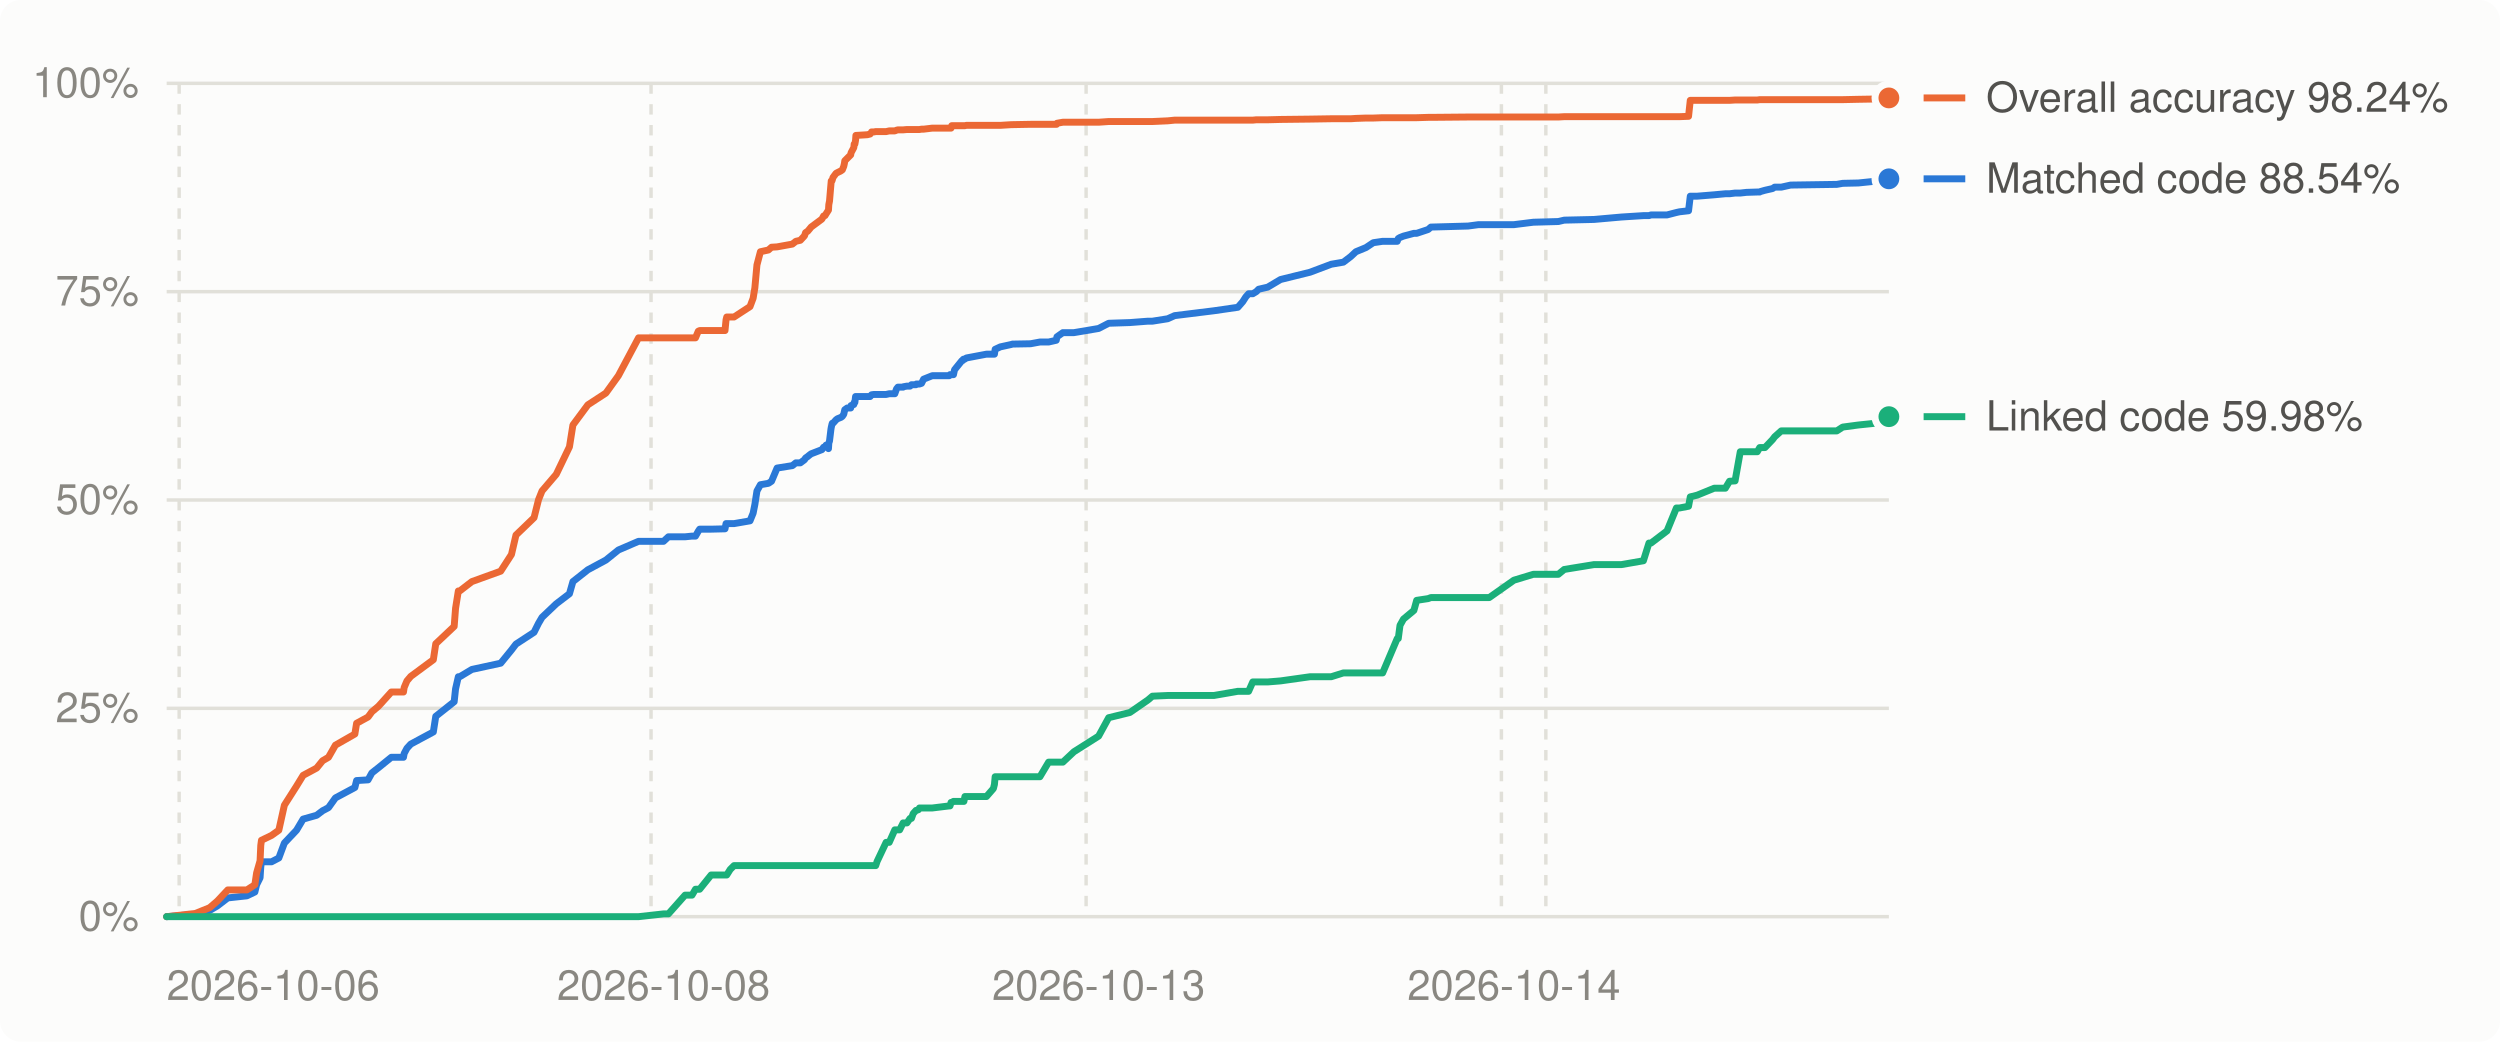
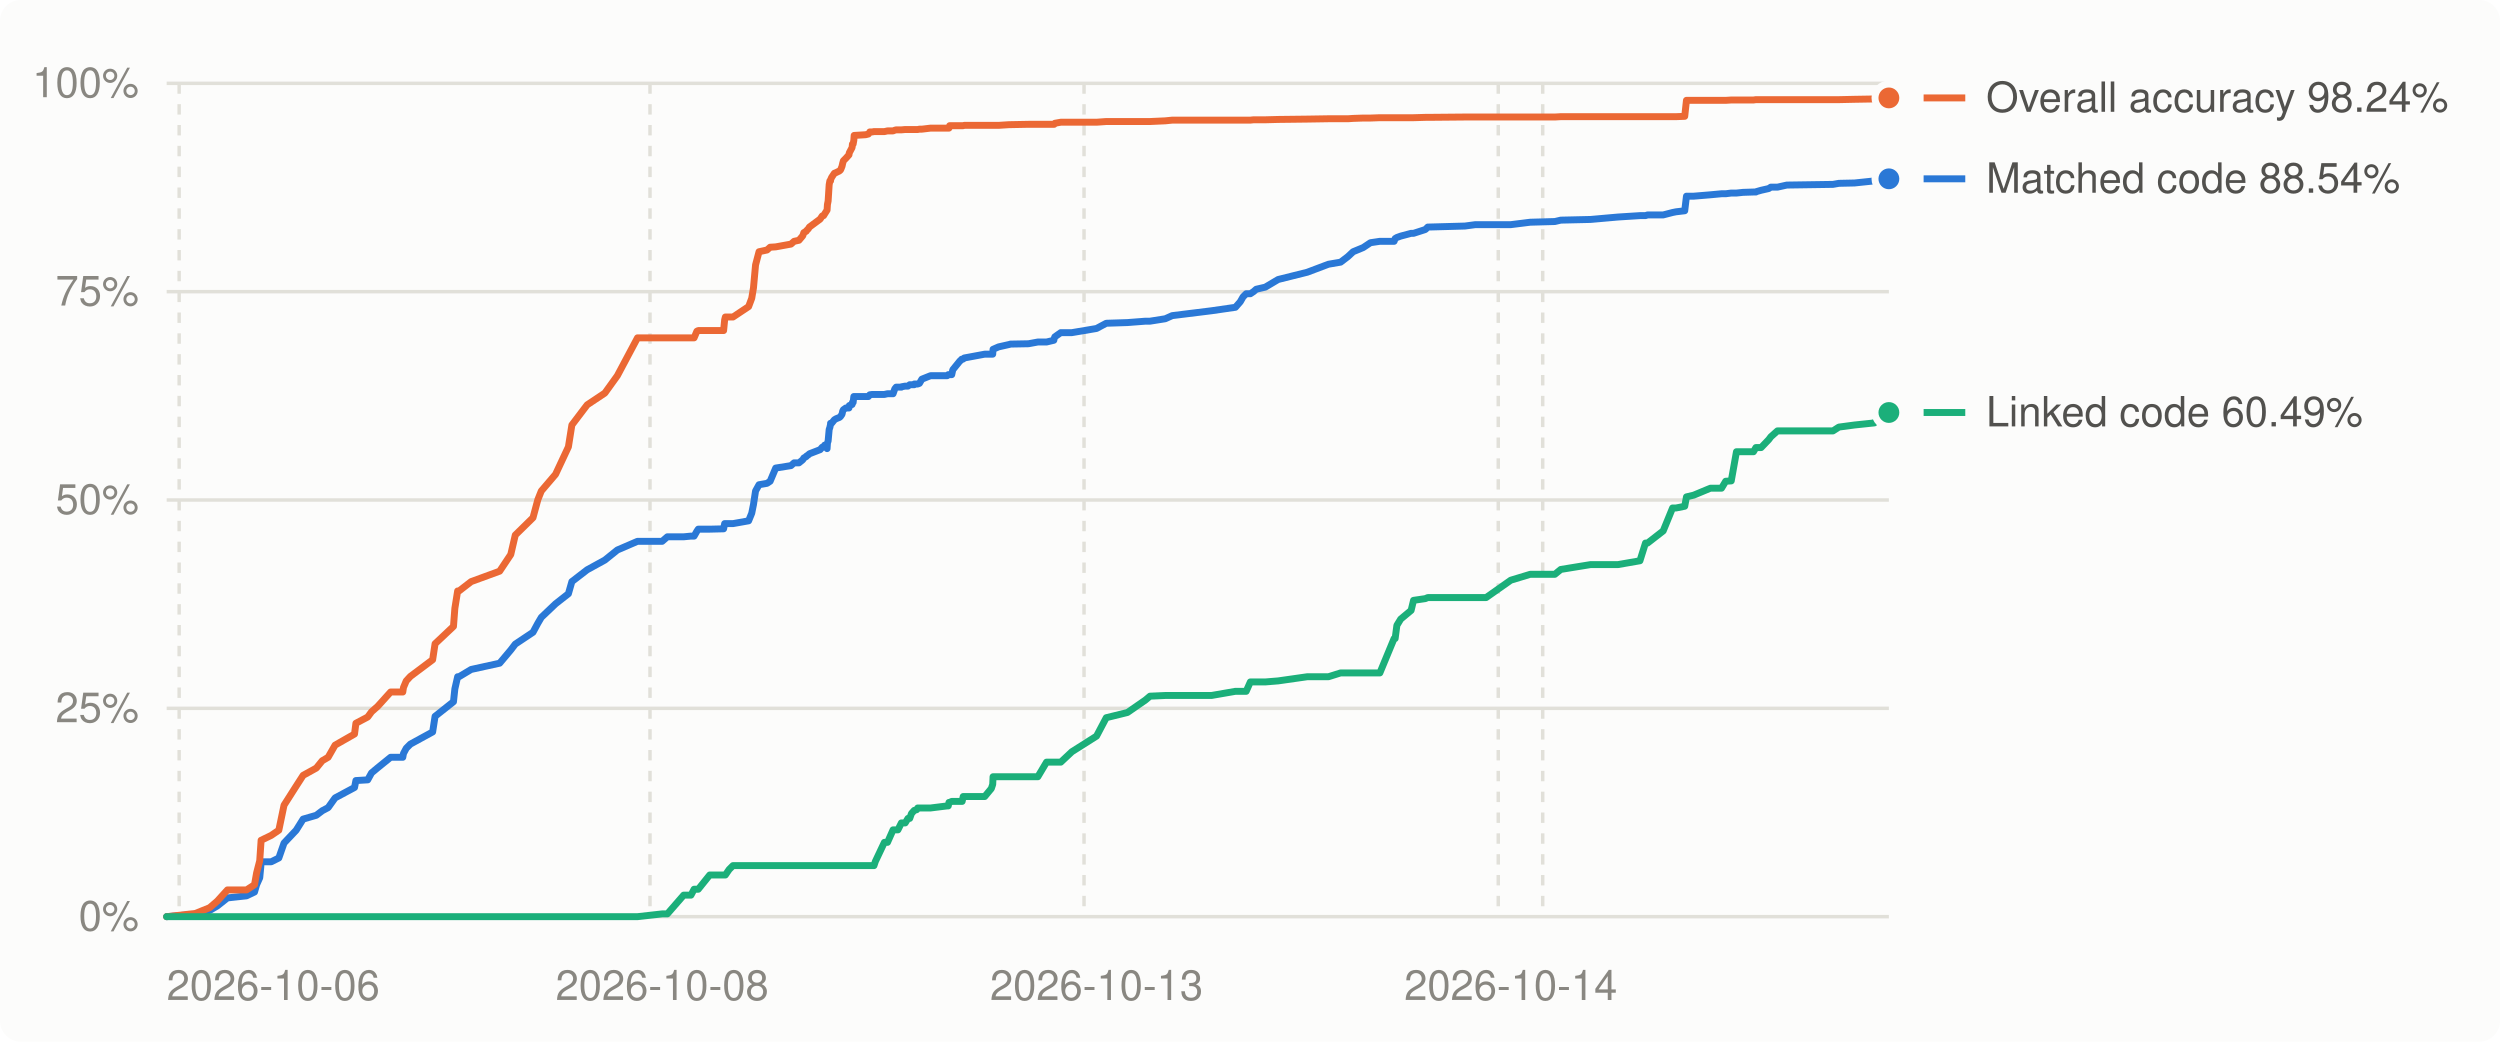
<svg xmlns="http://www.w3.org/2000/svg" viewBox="0 0 720 300" width="720" height="300" role="img" aria-label="Decompilation progress over time">
  <style>
.bg{fill:#fcfcfb}.grid{stroke:#e1e0d9}.muted{fill:#898781}.lbl{fill:#52514e}.ln0{stroke:#2a78d6}.dot0{fill:#2a78d6;stroke:#fcfcfb}.ln1{stroke:#eb6834}.dot1{fill:#eb6834;stroke:#fcfcfb}.ln2{stroke:#1baf7a}.dot2{fill:#1baf7a;stroke:#fcfcfb}
@media (prefers-color-scheme: dark){.bg{fill:#1a1a19}.grid{stroke:#2c2c2a}.muted{fill:#898781}.lbl{fill:#c3c2b7}.ln0{stroke:#3987e5}.dot0{fill:#3987e5;stroke:#1a1a19}.ln1{stroke:#d95926}.dot1{fill:#d95926;stroke:#1a1a19}.ln2{stroke:#199e70}.dot2{fill:#199e70;stroke:#1a1a19}}
text{font:12px -apple-system,BlinkMacSystemFont,'Segoe UI',Helvetica,Arial,sans-serif}
</style>
  <rect class="bg" width="720" height="300" rx="6" />
  <line x1="48" x2="544" y1="264.0" y2="264.0" class="grid" stroke-width="1" />
  <text x="40" y="268.0" class="muted" text-anchor="end">0%</text>
  <line x1="48" x2="544" y1="204.0" y2="204.0" class="grid" stroke-width="1" />
  <text x="40" y="208.0" class="muted" text-anchor="end">25%</text>
  <line x1="48" x2="544" y1="144.0" y2="144.0" class="grid" stroke-width="1" />
  <text x="40" y="148.0" class="muted" text-anchor="end">50%</text>
  <line x1="48" x2="544" y1="84.0" y2="84.0" class="grid" stroke-width="1" />
  <text x="40" y="88.0" class="muted" text-anchor="end">75%</text>
  <line x1="48" x2="544" y1="24.0" y2="24.0" class="grid" stroke-width="1" />
  <text x="40" y="28.0" class="muted" text-anchor="end">100%</text>
  <line x1="51.6" x2="51.6" y1="24" y2="264" class="grid" stroke-width="1" stroke-dasharray="3 3" />
-   <line x1="187.5" x2="187.5" y1="24" y2="264" class="grid" stroke-width="1" stroke-dasharray="3 3" />
-   <line x1="312.8" x2="312.8" y1="24" y2="264" class="grid" stroke-width="1" stroke-dasharray="3 3" />
-   <line x1="432.4" x2="432.4" y1="24" y2="264" class="grid" stroke-width="1" stroke-dasharray="3 3" />
-   <line x1="445.2" x2="445.2" y1="24" y2="264" class="grid" stroke-width="1" stroke-dasharray="3 3" />
+   <line x1="187.2" x2="187.2" y1="24" y2="264" class="grid" stroke-width="1" stroke-dasharray="3 3" />
+   <line x1="312.2" x2="312.2" y1="24" y2="264" class="grid" stroke-width="1" stroke-dasharray="3 3" />
+   <line x1="431.5" x2="431.5" y1="24" y2="264" class="grid" stroke-width="1" stroke-dasharray="3 3" />
+   <line x1="444.3" x2="444.3" y1="24" y2="264" class="grid" stroke-width="1" stroke-dasharray="3 3" />
  <text class="muted" x="48.0" y="288" text-anchor="start">2026-10-06</text>
-   <text class="muted" x="191.1" y="288" text-anchor="middle">2026-10-08</text>
-   <text class="muted" x="316.4" y="288" text-anchor="middle">2026-10-13</text>
-   <text class="muted" x="436.0" y="288" text-anchor="middle">2026-10-14</text>
-   <polyline points="48.0,264.0 55.1,263.4 56.2,263.3 60.4,262.2 62.6,260.9 65.6,258.6 71.1,258.0 73.4,256.9 73.9,254.8 74.9,252.8 75.1,249.7 75.3,248.2 78.2,248.2 80.3,247.1 81.9,242.8 85.4,239.1 87.3,235.9 91.2,234.8 92.9,233.5 94.6,232.6 96.6,229.8 102.2,226.8 102.7,224.8 106.0,224.6 107.1,222.6 109.0,221.1 112.7,218.1 116.2,218.1 116.4,217.0 117.2,215.5 118.3,214.3 124.8,210.8 125.5,206.3 130.8,202.1 131.2,198.4 132.0,194.9 132.4,194.9 135.9,192.8 144.2,191.0 147.3,187.2 148.6,185.5 153.8,182.1 155.1,179.5 156.1,177.8 160.2,173.9 164.0,171.0 165.0,167.5 169.3,164.1 174.5,161.3 178.1,158.4 183.9,155.9 191.1,155.9 192.5,154.6 197.3,154.6 199.3,154.4 200.3,154.4 201.1,153.0 201.5,152.4 204.8,152.4 208.8,152.3 209.1,150.8 209.3,150.8 210.3,150.8 211.4,150.8 216.0,150.0 216.9,147.8 217.4,145.3 218.0,141.4 219.0,139.6 221.3,139.2 222.2,138.6 223.8,134.8 228.2,134.1 229.2,133.3 230.5,133.3 231.7,132.4 232.0,131.9 232.6,131.5 232.7,131.4 233.2,131.0 233.6,130.7 236.7,129.5 237.2,128.8 237.6,128.7 237.9,128.2 238.6,129.2 238.7,127.6 238.9,127.0 239.3,123.7 239.4,123.1 239.6,122.2 239.7,121.9 239.9,121.9 240.8,120.9 241.2,120.6 242.2,120.2 242.6,119.9 243.0,119.3 243.2,118.4 243.3,118.0 244.0,117.5 245.0,117.5 245.1,116.8 245.9,116.5 246.0,115.9 246.2,115.9 246.4,114.2 246.5,114.2 248.2,114.2 249.8,114.2 250.6,114.2 251.0,113.7 251.0,113.7 251.7,113.6 252.2,113.6 252.6,113.6 255.2,113.6 256.1,113.4 257.7,113.4 258.2,112.0 258.6,111.5 259.1,111.5 260.1,111.5 260.1,111.4 261.2,111.2 262.1,111.2 262.5,110.8 263.0,110.8 263.8,110.8 263.9,110.6 264.5,110.6 264.7,110.6 264.8,110.6 265.4,110.4 266.0,109.2 268.5,108.2 273.4,108.2 273.6,107.9 273.9,107.9 274.1,107.9 274.3,107.9 274.6,107.9 274.9,106.5 277.0,103.9 277.3,103.8 277.4,103.5 277.6,103.4 277.9,103.4 278.3,103.1 284.1,102.0 286.1,102.0 286.4,102.0 286.6,100.6 288.1,99.9 291.3,99.2 291.5,99.1 296.8,99.0 299.5,98.5 302.0,98.5 304.2,98.0 304.3,97.5 304.4,97.0 306.1,95.8 309.3,95.8 316.4,94.6 319.3,93.1 325.4,92.9 330.6,92.5 331.9,92.5 336.3,91.8 338.3,90.9 349.6,89.5 356.5,88.5 357.9,86.9 358.8,85.5 359.6,84.6 360.8,84.6 361.8,84.0 362.5,83.3 365.1,82.7 368.8,80.5 377.3,78.4 383.4,76.1 386.9,75.5 389.0,73.9 390.5,72.5 393.4,71.3 395.5,69.9 398.2,69.5 402.4,69.5 402.7,68.7 403.2,68.4 404.2,68.0 407.2,67.2 408.0,67.2 411.3,66.1 412.1,65.4 422.8,65.1 425.8,64.7 428.9,64.7 436.0,64.7 441.6,64.0 448.8,63.8 450.5,63.4 459.1,63.2 467.0,62.5 473.3,62.1 474.9,62.1 475.5,61.9 480.1,61.9 482.8,61.2 483.7,61.0 486.3,60.7 486.8,56.5 488.8,56.5 493.7,56.1 496.9,55.8 498.1,55.8 499.7,55.6 501.2,55.6 503.0,55.4 506.1,55.3 506.8,55.3 506.9,55.2 508.3,54.8 510.5,54.3 511.1,53.9 513.0,53.9 515.7,53.3 529.0,53.1 530.7,52.8 535.2,52.7 541.0,52.1 541.9,51.5 544.0,51.5" fill="none" class="ln0" stroke-width="2" stroke-linejoin="round" stroke-linecap="round" />
-   <polyline points="48.0,264.0 55.1,263.2 56.2,263.1 60.4,261.4 62.6,259.5 65.6,256.3 71.1,256.3 73.4,254.8 73.9,251.4 74.9,247.9 75.1,243.5 75.3,242.0 78.2,240.6 80.3,239.1 81.9,231.9 85.4,226.4 87.3,223.3 91.2,221.2 92.9,219.1 94.6,218.1 96.6,214.6 102.2,211.4 102.7,208.3 106.0,206.5 107.1,205.0 109.0,203.4 112.7,199.3 116.2,199.3 116.4,198.0 117.2,196.1 118.3,194.8 124.8,190.0 125.5,185.4 130.8,180.4 131.2,175.2 132.0,170.2 132.4,170.2 135.9,167.5 144.2,164.5 147.3,159.7 148.6,154.1 153.8,149.1 155.1,143.9 156.1,141.4 160.2,136.6 164.0,128.7 165.0,122.4 169.3,116.6 174.5,113.2 178.1,108.2 183.9,97.3 191.1,97.3 192.5,97.3 197.3,97.3 199.3,97.3 200.3,97.3 201.1,95.4 201.5,95.2 204.8,95.2 208.8,95.2 209.1,92.1 209.3,91.3 210.3,91.3 211.4,91.3 216.0,88.3 216.9,85.9 217.4,82.9 218.0,76.3 219.0,72.5 221.3,72.0 222.2,71.2 223.8,71.1 228.2,70.3 229.2,69.5 230.5,69.2 231.7,67.9 232.0,67.0 232.6,66.6 232.7,66.5 233.2,65.9 233.6,65.4 236.7,63.1 237.2,62.2 237.6,62.1 237.9,61.6 238.6,60.5 238.7,58.9 238.9,57.9 239.3,53.2 239.4,52.1 239.6,52.1 239.7,51.8 239.9,51.1 240.8,49.9 241.2,49.7 242.2,49.2 242.6,48.9 243.0,47.9 243.2,47.0 243.3,46.3 244.0,45.6 245.0,44.6 245.1,44.0 245.9,42.5 246.0,41.5 246.2,41.5 246.4,40.4 246.5,39.0 248.2,38.9 249.8,38.8 250.6,38.6 251.0,38.1 251.0,38.0 251.7,38.0 252.2,37.9 252.6,37.9 255.2,37.9 256.1,37.7 257.7,37.7 258.2,37.5 258.6,37.4 259.1,37.4 260.1,37.4 260.1,37.4 261.2,37.3 262.1,37.3 262.5,37.3 263.0,37.3 263.8,37.3 263.9,37.3 264.5,37.3 264.7,37.3 264.8,37.3 265.4,37.2 266.0,37.2 268.5,36.9 273.4,36.9 273.6,36.9 273.9,36.9 274.1,36.2 274.3,36.2 274.6,36.2 274.9,36.2 277.0,36.2 277.3,36.2 277.4,36.2 277.6,36.2 277.9,36.2 278.3,36.1 284.1,36.1 286.1,36.1 286.4,36.1 286.6,36.1 288.1,36.1 291.3,35.9 291.5,35.9 296.8,35.8 299.5,35.8 302.0,35.8 304.2,35.8 304.3,35.8 304.4,35.5 306.1,35.2 309.3,35.2 316.4,35.2 319.3,35.0 325.4,35.0 330.6,35.0 331.9,35.0 336.3,34.8 338.3,34.6 349.6,34.6 356.5,34.6 357.9,34.6 358.8,34.6 359.6,34.6 360.8,34.6 361.8,34.5 362.5,34.5 365.1,34.5 368.8,34.4 377.3,34.3 383.4,34.2 386.9,34.2 389.0,34.2 390.5,34.1 393.4,34.0 395.5,34.0 398.2,33.9 402.4,33.9 402.7,33.9 403.2,33.9 404.2,33.9 407.2,33.9 408.0,33.9 411.3,33.8 412.1,33.8 422.8,33.7 425.8,33.7 428.9,33.7 436.0,33.7 441.6,33.7 448.8,33.7 450.5,33.6 459.1,33.6 467.0,33.6 473.3,33.6 474.9,33.6 475.5,33.6 480.1,33.6 482.8,33.6 483.7,33.6 486.3,33.5 486.8,28.9 488.8,28.9 493.7,28.9 496.9,28.9 498.1,28.9 499.7,28.8 501.2,28.8 503.0,28.8 506.1,28.8 506.8,28.7 506.9,28.7 508.3,28.7 510.5,28.7 511.1,28.7 513.0,28.7 515.7,28.7 529.0,28.7 530.7,28.7 535.2,28.6 541.0,28.5 541.9,28.2 544.0,28.2" fill="none" class="ln1" stroke-width="2" stroke-linejoin="round" stroke-linecap="round" />
-   <polyline points="48.0,264.0 55.1,264.0 56.2,264.0 60.4,264.0 62.6,264.0 65.6,264.0 71.1,264.0 73.4,264.0 73.9,264.0 74.9,264.0 75.1,264.0 75.3,264.0 78.2,264.0 80.3,264.0 81.9,264.0 85.4,264.0 87.3,264.0 91.2,264.0 92.9,264.0 94.6,264.0 96.6,264.0 102.2,264.0 102.7,264.0 106.0,264.0 107.1,264.0 109.0,264.0 112.7,264.0 116.2,264.0 116.4,264.0 117.2,264.0 118.3,264.0 124.8,264.0 125.5,264.0 130.8,264.0 131.2,264.0 132.0,264.0 132.4,264.0 135.9,264.0 144.2,264.0 147.3,264.0 148.6,264.0 153.8,264.0 155.1,264.0 156.1,264.0 160.2,264.0 164.0,264.0 165.0,264.0 169.3,264.0 174.5,264.0 178.1,264.0 183.9,264.0 191.1,263.2 192.5,263.2 197.3,257.8 199.3,257.8 200.3,256.1 201.1,256.1 201.5,256.1 204.8,252.0 208.8,252.0 209.1,252.0 209.3,252.0 210.3,250.4 211.4,249.3 216.0,249.3 216.9,249.3 217.4,249.3 218.0,249.3 219.0,249.3 221.3,249.3 222.2,249.3 223.8,249.3 228.2,249.3 229.2,249.3 230.5,249.3 231.7,249.3 232.0,249.3 232.6,249.3 232.7,249.3 233.2,249.3 233.6,249.3 236.7,249.3 237.2,249.3 237.6,249.3 237.9,249.3 238.6,249.3 238.7,249.3 238.9,249.3 239.3,249.3 239.4,249.3 239.6,249.3 239.7,249.3 239.9,249.3 240.8,249.3 241.2,249.3 242.2,249.3 242.6,249.3 243.0,249.3 243.2,249.3 243.3,249.3 244.0,249.3 245.0,249.3 245.1,249.3 245.9,249.3 246.0,249.3 246.2,249.3 246.4,249.3 246.5,249.3 248.2,249.3 249.8,249.3 250.6,249.3 251.0,249.3 251.0,249.3 251.7,249.3 252.2,249.3 252.6,248.1 255.2,242.6 256.1,242.6 257.7,239.0 258.2,239.0 258.6,239.0 259.1,239.0 260.1,237.0 260.1,237.0 261.2,237.0 262.1,235.7 262.5,235.7 263.0,234.3 263.8,233.4 263.9,233.4 264.5,233.2 264.7,232.9 264.8,232.7 265.4,232.7 266.0,232.7 268.5,232.7 273.4,232.1 273.6,232.1 273.9,231.1 274.1,231.1 274.3,231.0 274.6,230.8 274.9,230.8 277.0,230.8 277.3,230.8 277.4,230.8 277.6,230.8 277.9,229.4 278.3,229.4 284.1,229.4 286.1,227.1 286.4,225.9 286.6,223.7 288.1,223.7 291.3,223.7 291.5,223.7 296.8,223.7 299.5,223.7 302.0,219.5 304.2,219.5 304.3,219.5 304.4,219.5 306.1,219.5 309.3,216.5 316.4,212.0 319.3,206.7 325.4,205.2 330.6,201.6 331.9,200.5 336.3,200.3 338.3,200.3 349.6,200.3 356.5,199.1 357.9,199.1 358.8,199.1 359.6,199.1 360.8,196.4 361.8,196.4 362.5,196.4 365.1,196.4 368.8,196.1 377.3,194.9 383.4,194.9 386.9,193.8 389.0,193.8 390.5,193.8 393.4,193.8 395.5,193.8 398.2,193.8 402.4,183.9 402.7,183.9 403.2,180.1 404.2,178.3 407.2,175.8 408.0,172.9 411.3,172.4 412.1,172.1 422.8,172.1 425.8,172.1 428.9,172.1 436.0,167.1 441.6,165.4 448.8,165.4 450.5,164.0 459.1,162.6 467.0,162.6 473.3,161.5 474.9,156.4 475.5,156.4 480.1,152.9 482.8,146.3 483.7,146.3 486.3,145.8 486.8,143.1 488.8,142.6 493.7,140.6 496.9,140.6 498.1,138.6 499.7,138.5 501.2,130.1 503.0,130.1 506.1,130.1 506.8,128.9 506.9,128.9 508.3,128.9 510.5,126.6 511.1,125.8 513.0,124.1 515.7,124.1 529.0,124.1 530.7,123.0 535.2,122.4 541.0,121.8 541.9,120.6 544.0,120.0" fill="none" class="ln2" stroke-width="2" stroke-linejoin="round" stroke-linecap="round" />
+   <text class="muted" x="190.7" y="288" text-anchor="middle">2026-10-08</text>
+   <text class="muted" x="315.8" y="288" text-anchor="middle">2026-10-13</text>
+   <text class="muted" x="435.1" y="288" text-anchor="middle">2026-10-14</text>
+   <polyline points="48.0,264.0 55.1,263.4 56.2,263.3 60.4,262.2 62.6,260.9 65.5,258.6 71.0,258.0 73.3,256.9 73.9,254.8 74.8,252.8 75.1,249.7 75.2,248.2 78.1,248.2 80.3,247.1 81.8,242.8 85.3,239.1 87.3,235.9 91.1,234.8 92.8,233.5 94.5,232.6 96.5,229.8 102.1,226.8 102.5,224.8 105.9,224.6 107.0,222.6 108.8,221.1 112.5,218.1 116.0,218.1 116.2,217.0 117.0,215.5 118.2,214.3 124.6,210.8 125.3,206.3 130.6,202.1 131.0,198.4 131.8,194.9 132.2,194.9 135.7,192.8 143.9,191.0 147.1,187.2 148.4,185.5 153.5,182.1 154.9,179.5 155.9,177.8 160.0,173.9 163.7,171.0 164.7,167.5 169.1,164.1 174.2,161.3 177.8,158.4 183.6,155.9 190.7,155.9 192.2,154.6 196.9,154.6 199.0,154.4 199.9,154.4 200.7,153.0 201.1,152.4 204.4,152.4 208.4,152.3 208.7,150.8 208.9,150.8 210.0,150.8 211.1,150.8 215.6,150.0 216.5,147.8 217.0,145.3 217.6,141.4 218.6,139.6 220.9,139.2 221.8,138.6 223.4,134.8 227.8,134.1 228.7,133.3 230.1,133.3 231.2,132.4 231.5,131.9 232.2,131.5 232.2,131.4 232.8,131.0 233.1,130.7 236.2,129.5 236.8,128.8 237.2,128.7 237.5,128.2 238.2,129.2 238.3,127.6 238.5,127.0 238.8,123.7 239.0,123.1 239.2,122.2 239.2,121.9 239.5,121.9 240.3,120.9 240.8,120.6 241.8,120.2 242.1,119.9 242.5,119.3 242.7,118.4 242.9,118.0 243.6,117.5 244.5,117.5 244.6,116.8 245.4,116.5 245.5,115.9 245.7,115.9 245.9,114.2 246.0,114.2 247.7,114.2 249.3,114.2 250.1,114.2 250.5,113.7 250.5,113.7 251.2,113.6 251.7,113.6 252.1,113.6 254.7,113.6 255.6,113.4 257.2,113.4 257.7,112.0 258.1,111.5 258.6,111.5 259.6,111.5 259.6,111.4 260.7,111.2 261.5,111.2 262.0,110.8 262.5,110.8 263.3,110.8 263.3,110.6 264.0,110.6 264.2,110.6 264.3,110.6 264.8,110.4 265.5,109.2 268.0,108.2 272.8,108.2 273.1,107.9 273.3,107.9 273.5,107.9 273.7,107.9 274.1,107.9 274.4,106.5 276.5,103.9 276.7,103.8 276.9,103.5 277.1,103.4 277.4,103.4 277.7,103.1 283.6,102.0 285.5,102.0 285.9,102.0 286.0,100.6 287.6,99.9 290.7,99.2 291.0,99.1 296.2,99.0 298.9,98.5 301.4,98.5 303.5,98.0 303.6,97.5 303.8,97.0 305.5,95.8 308.7,95.8 315.8,94.6 318.6,93.1 324.7,92.9 329.9,92.5 331.2,92.5 335.6,91.8 337.6,90.9 348.9,89.5 355.8,88.5 357.2,86.9 358.0,85.5 358.9,84.6 360.1,84.6 361.0,84.0 361.8,83.3 364.4,82.7 368.1,80.5 376.5,78.4 382.6,76.1 386.1,75.5 388.2,73.9 389.7,72.5 392.6,71.3 394.7,69.9 397.4,69.5 401.5,69.5 401.8,68.7 402.3,68.4 403.4,68.0 406.4,67.2 407.1,67.2 410.5,66.1 411.2,65.4 421.9,65.1 424.9,64.7 428.0,64.7 435.1,64.7 440.7,64.0 447.8,63.8 449.5,63.4 458.1,63.2 466.0,62.5 472.3,62.1 473.9,62.1 474.5,61.9 479.0,61.9 481.7,61.2 482.7,61.0 485.2,60.7 485.7,56.5 487.8,56.5 492.6,56.1 495.8,55.8 497.0,55.8 498.6,55.6 500.1,55.6 502.0,55.4 505.0,55.3 505.7,55.3 505.8,55.2 507.2,54.8 509.4,54.3 510.0,53.9 511.9,53.9 514.6,53.3 527.9,53.1 529.6,52.8 534.1,52.7 539.8,52.1 540.7,51.5 542.8,51.5 544.0,51.5" fill="none" class="ln0" stroke-width="2" stroke-linejoin="round" stroke-linecap="round" />
+   <polyline points="48.0,264.0 55.1,263.2 56.2,263.1 60.4,261.4 62.6,259.5 65.5,256.3 71.0,256.3 73.3,254.8 73.9,251.4 74.8,247.9 75.1,243.5 75.2,242.0 78.1,240.6 80.3,239.1 81.8,231.9 85.3,226.4 87.3,223.3 91.1,221.2 92.8,219.1 94.5,218.1 96.5,214.6 102.1,211.4 102.5,208.3 105.9,206.5 107.0,205.0 108.8,203.4 112.5,199.3 116.0,199.3 116.2,198.0 117.0,196.1 118.2,194.8 124.6,190.0 125.3,185.4 130.6,180.4 131.0,175.2 131.8,170.2 132.2,170.2 135.7,167.5 143.9,164.5 147.1,159.7 148.4,154.1 153.5,149.1 154.9,143.9 155.9,141.4 160.0,136.6 163.7,128.7 164.7,122.4 169.1,116.6 174.2,113.2 177.8,108.2 183.6,97.3 190.7,97.3 192.2,97.3 196.9,97.3 199.0,97.3 199.9,97.3 200.7,95.4 201.1,95.2 204.4,95.2 208.4,95.2 208.7,92.1 208.9,91.3 210.0,91.3 211.1,91.3 215.6,88.3 216.5,85.9 217.0,82.9 217.6,76.3 218.6,72.5 220.9,72.0 221.8,71.2 223.4,71.1 227.8,70.3 228.7,69.5 230.1,69.2 231.2,67.9 231.5,67.0 232.2,66.6 232.2,66.5 232.8,65.9 233.1,65.4 236.2,63.1 236.8,62.2 237.2,62.1 237.5,61.6 238.2,60.5 238.3,58.9 238.5,57.9 238.8,53.2 239.0,52.1 239.2,52.1 239.2,51.8 239.5,51.1 240.3,49.9 240.8,49.7 241.8,49.2 242.1,48.9 242.5,47.9 242.7,47.0 242.9,46.3 243.6,45.6 244.5,44.6 244.6,44.0 245.4,42.5 245.5,41.5 245.7,41.5 245.9,40.4 246.0,39.0 247.7,38.9 249.3,38.8 250.1,38.6 250.5,38.1 250.5,38.0 251.2,38.0 251.7,37.9 252.1,37.9 254.7,37.9 255.6,37.7 257.2,37.7 257.7,37.5 258.1,37.4 258.6,37.4 259.6,37.4 259.6,37.4 260.7,37.3 261.5,37.3 262.0,37.3 262.5,37.3 263.3,37.3 263.3,37.3 264.0,37.3 264.2,37.3 264.3,37.3 264.8,37.2 265.5,37.2 268.0,36.9 272.8,36.9 273.1,36.9 273.3,36.9 273.5,36.2 273.7,36.2 274.1,36.2 274.4,36.2 276.5,36.2 276.7,36.2 276.9,36.2 277.1,36.2 277.4,36.2 277.7,36.1 283.6,36.1 285.5,36.1 285.9,36.1 286.0,36.1 287.6,36.1 290.7,35.9 291.0,35.9 296.2,35.8 298.9,35.8 301.4,35.8 303.5,35.8 303.6,35.8 303.8,35.5 305.5,35.2 308.7,35.2 315.8,35.2 318.6,35.0 324.7,35.0 329.9,35.0 331.2,35.0 335.6,34.8 337.6,34.6 348.9,34.6 355.8,34.6 357.2,34.6 358.0,34.6 358.9,34.6 360.1,34.6 361.0,34.5 361.8,34.5 364.4,34.5 368.1,34.4 376.5,34.3 382.6,34.2 386.1,34.2 388.2,34.2 389.7,34.1 392.6,34.0 394.7,34.0 397.4,33.9 401.5,33.9 401.8,33.9 402.3,33.9 403.4,33.9 406.4,33.9 407.1,33.9 410.5,33.8 411.2,33.8 421.9,33.7 424.9,33.7 428.0,33.7 435.1,33.7 440.7,33.7 447.8,33.7 449.5,33.6 458.1,33.6 466.0,33.6 472.3,33.6 473.9,33.6 474.5,33.6 479.0,33.6 481.7,33.6 482.7,33.6 485.2,33.5 485.7,28.9 487.8,28.9 492.6,28.9 495.8,28.9 497.0,28.9 498.6,28.8 500.1,28.8 502.0,28.8 505.0,28.8 505.7,28.7 505.8,28.7 507.2,28.7 509.4,28.7 510.0,28.7 511.9,28.7 514.6,28.7 527.9,28.7 529.6,28.7 534.1,28.6 539.8,28.5 540.7,28.2 542.8,28.2 544.0,28.2" fill="none" class="ln1" stroke-width="2" stroke-linejoin="round" stroke-linecap="round" />
+   <polyline points="48.0,264.0 55.1,264.0 56.2,264.0 60.4,264.0 62.6,264.0 65.5,264.0 71.0,264.0 73.3,264.0 73.9,264.0 74.8,264.0 75.1,264.0 75.2,264.0 78.1,264.0 80.3,264.0 81.8,264.0 85.3,264.0 87.3,264.0 91.1,264.0 92.8,264.0 94.5,264.0 96.5,264.0 102.1,264.0 102.5,264.0 105.9,264.0 107.0,264.0 108.8,264.0 112.5,264.0 116.0,264.0 116.2,264.0 117.0,264.0 118.2,264.0 124.6,264.0 125.3,264.0 130.6,264.0 131.0,264.0 131.8,264.0 132.2,264.0 135.7,264.0 143.9,264.0 147.1,264.0 148.4,264.0 153.5,264.0 154.9,264.0 155.9,264.0 160.0,264.0 163.7,264.0 164.7,264.0 169.1,264.0 174.2,264.0 177.8,264.0 183.6,264.0 190.7,263.2 192.2,263.2 196.9,257.8 199.0,257.8 199.9,256.1 200.7,256.1 201.1,256.1 204.4,252.0 208.4,252.0 208.7,252.0 208.9,252.0 210.0,250.4 211.1,249.3 215.6,249.3 216.5,249.3 217.0,249.3 217.6,249.3 218.6,249.3 220.9,249.3 221.8,249.3 223.4,249.3 227.8,249.3 228.7,249.3 230.1,249.3 231.2,249.3 231.5,249.3 232.2,249.3 232.2,249.3 232.8,249.3 233.1,249.3 236.2,249.3 236.8,249.3 237.2,249.3 237.5,249.3 238.2,249.3 238.3,249.3 238.5,249.3 238.8,249.3 239.0,249.3 239.2,249.3 239.2,249.3 239.5,249.3 240.3,249.3 240.8,249.3 241.8,249.3 242.1,249.3 242.5,249.3 242.7,249.3 242.9,249.3 243.6,249.3 244.5,249.3 244.6,249.3 245.4,249.3 245.5,249.3 245.7,249.3 245.9,249.3 246.0,249.3 247.7,249.3 249.3,249.3 250.1,249.3 250.5,249.3 250.5,249.3 251.2,249.3 251.7,249.3 252.1,248.1 254.7,242.6 255.6,242.6 257.2,239.0 257.7,239.0 258.1,239.0 258.6,239.0 259.6,237.0 259.6,237.0 260.7,237.0 261.5,235.7 262.0,235.7 262.5,234.3 263.3,233.4 263.3,233.4 264.0,233.2 264.2,232.9 264.3,232.7 264.8,232.7 265.5,232.7 268.0,232.7 272.8,232.1 273.1,232.1 273.3,231.1 273.5,231.1 273.7,231.0 274.1,230.8 274.4,230.8 276.5,230.8 276.7,230.8 276.9,230.8 277.1,230.8 277.4,229.4 277.7,229.4 283.6,229.4 285.5,227.1 285.9,225.9 286.0,223.7 287.6,223.7 290.7,223.7 291.0,223.7 296.2,223.7 298.9,223.7 301.4,219.5 303.5,219.5 303.6,219.5 303.8,219.5 305.5,219.5 308.7,216.5 315.8,212.0 318.6,206.7 324.7,205.2 329.9,201.6 331.2,200.5 335.6,200.3 337.6,200.3 348.9,200.3 355.8,199.1 357.2,199.1 358.0,199.1 358.9,199.1 360.1,196.4 361.0,196.4 361.8,196.4 364.4,196.4 368.1,196.1 376.5,194.9 382.6,194.9 386.1,193.8 388.2,193.8 389.7,193.8 392.6,193.8 394.7,193.8 397.4,193.8 401.5,183.9 401.8,183.9 402.3,180.1 403.4,178.3 406.4,175.8 407.1,172.9 410.5,172.4 411.2,172.1 421.9,172.1 424.9,172.1 428.0,172.1 435.1,167.1 440.7,165.4 447.8,165.4 449.5,164.0 458.1,162.6 466.0,162.6 472.3,161.5 473.9,156.4 474.5,156.4 479.0,152.9 481.7,146.3 482.7,146.3 485.2,145.8 485.7,143.1 487.8,142.6 492.6,140.6 495.8,140.6 497.0,138.6 498.6,138.5 500.1,130.1 502.0,130.1 505.0,130.1 505.7,128.9 505.8,128.9 507.2,128.9 509.4,126.6 510.0,125.8 511.9,124.1 514.6,124.1 527.9,124.1 529.6,123.0 534.1,122.4 539.8,121.8 540.7,120.6 542.8,120.0 544.0,118.8" fill="none" class="ln2" stroke-width="2" stroke-linejoin="round" stroke-linecap="round" />
  <circle cx="544.0" cy="51.5" r="4" class="dot0" stroke-width="2" />
  <circle cx="544.0" cy="28.2" r="4" class="dot1" stroke-width="2" />
-   <circle cx="544.0" cy="120.0" r="4" class="dot2" stroke-width="2" />
-   <line x1="554" x2="566" y1="120.0" y2="120.0" class="ln2" stroke-width="2" />
-   <text class="lbl" x="572" y="124.0">Linked code 59.98%</text>
+   <circle cx="544.0" cy="118.8" r="4" class="dot2" stroke-width="2" />
+   <line x1="554" x2="566" y1="118.8" y2="118.8" class="ln2" stroke-width="2" />
+   <text class="lbl" x="572" y="122.8">Linked code 60.49%</text>
  <line x1="554" x2="566" y1="51.5" y2="51.5" class="ln0" stroke-width="2" />
  <text class="lbl" x="572" y="55.5">Matched code 88.54%</text>
  <line x1="554" x2="566" y1="28.2" y2="28.2" class="ln1" stroke-width="2" />
  <text class="lbl" x="572" y="32.2">Overall accuracy 98.24%</text>
</svg>
